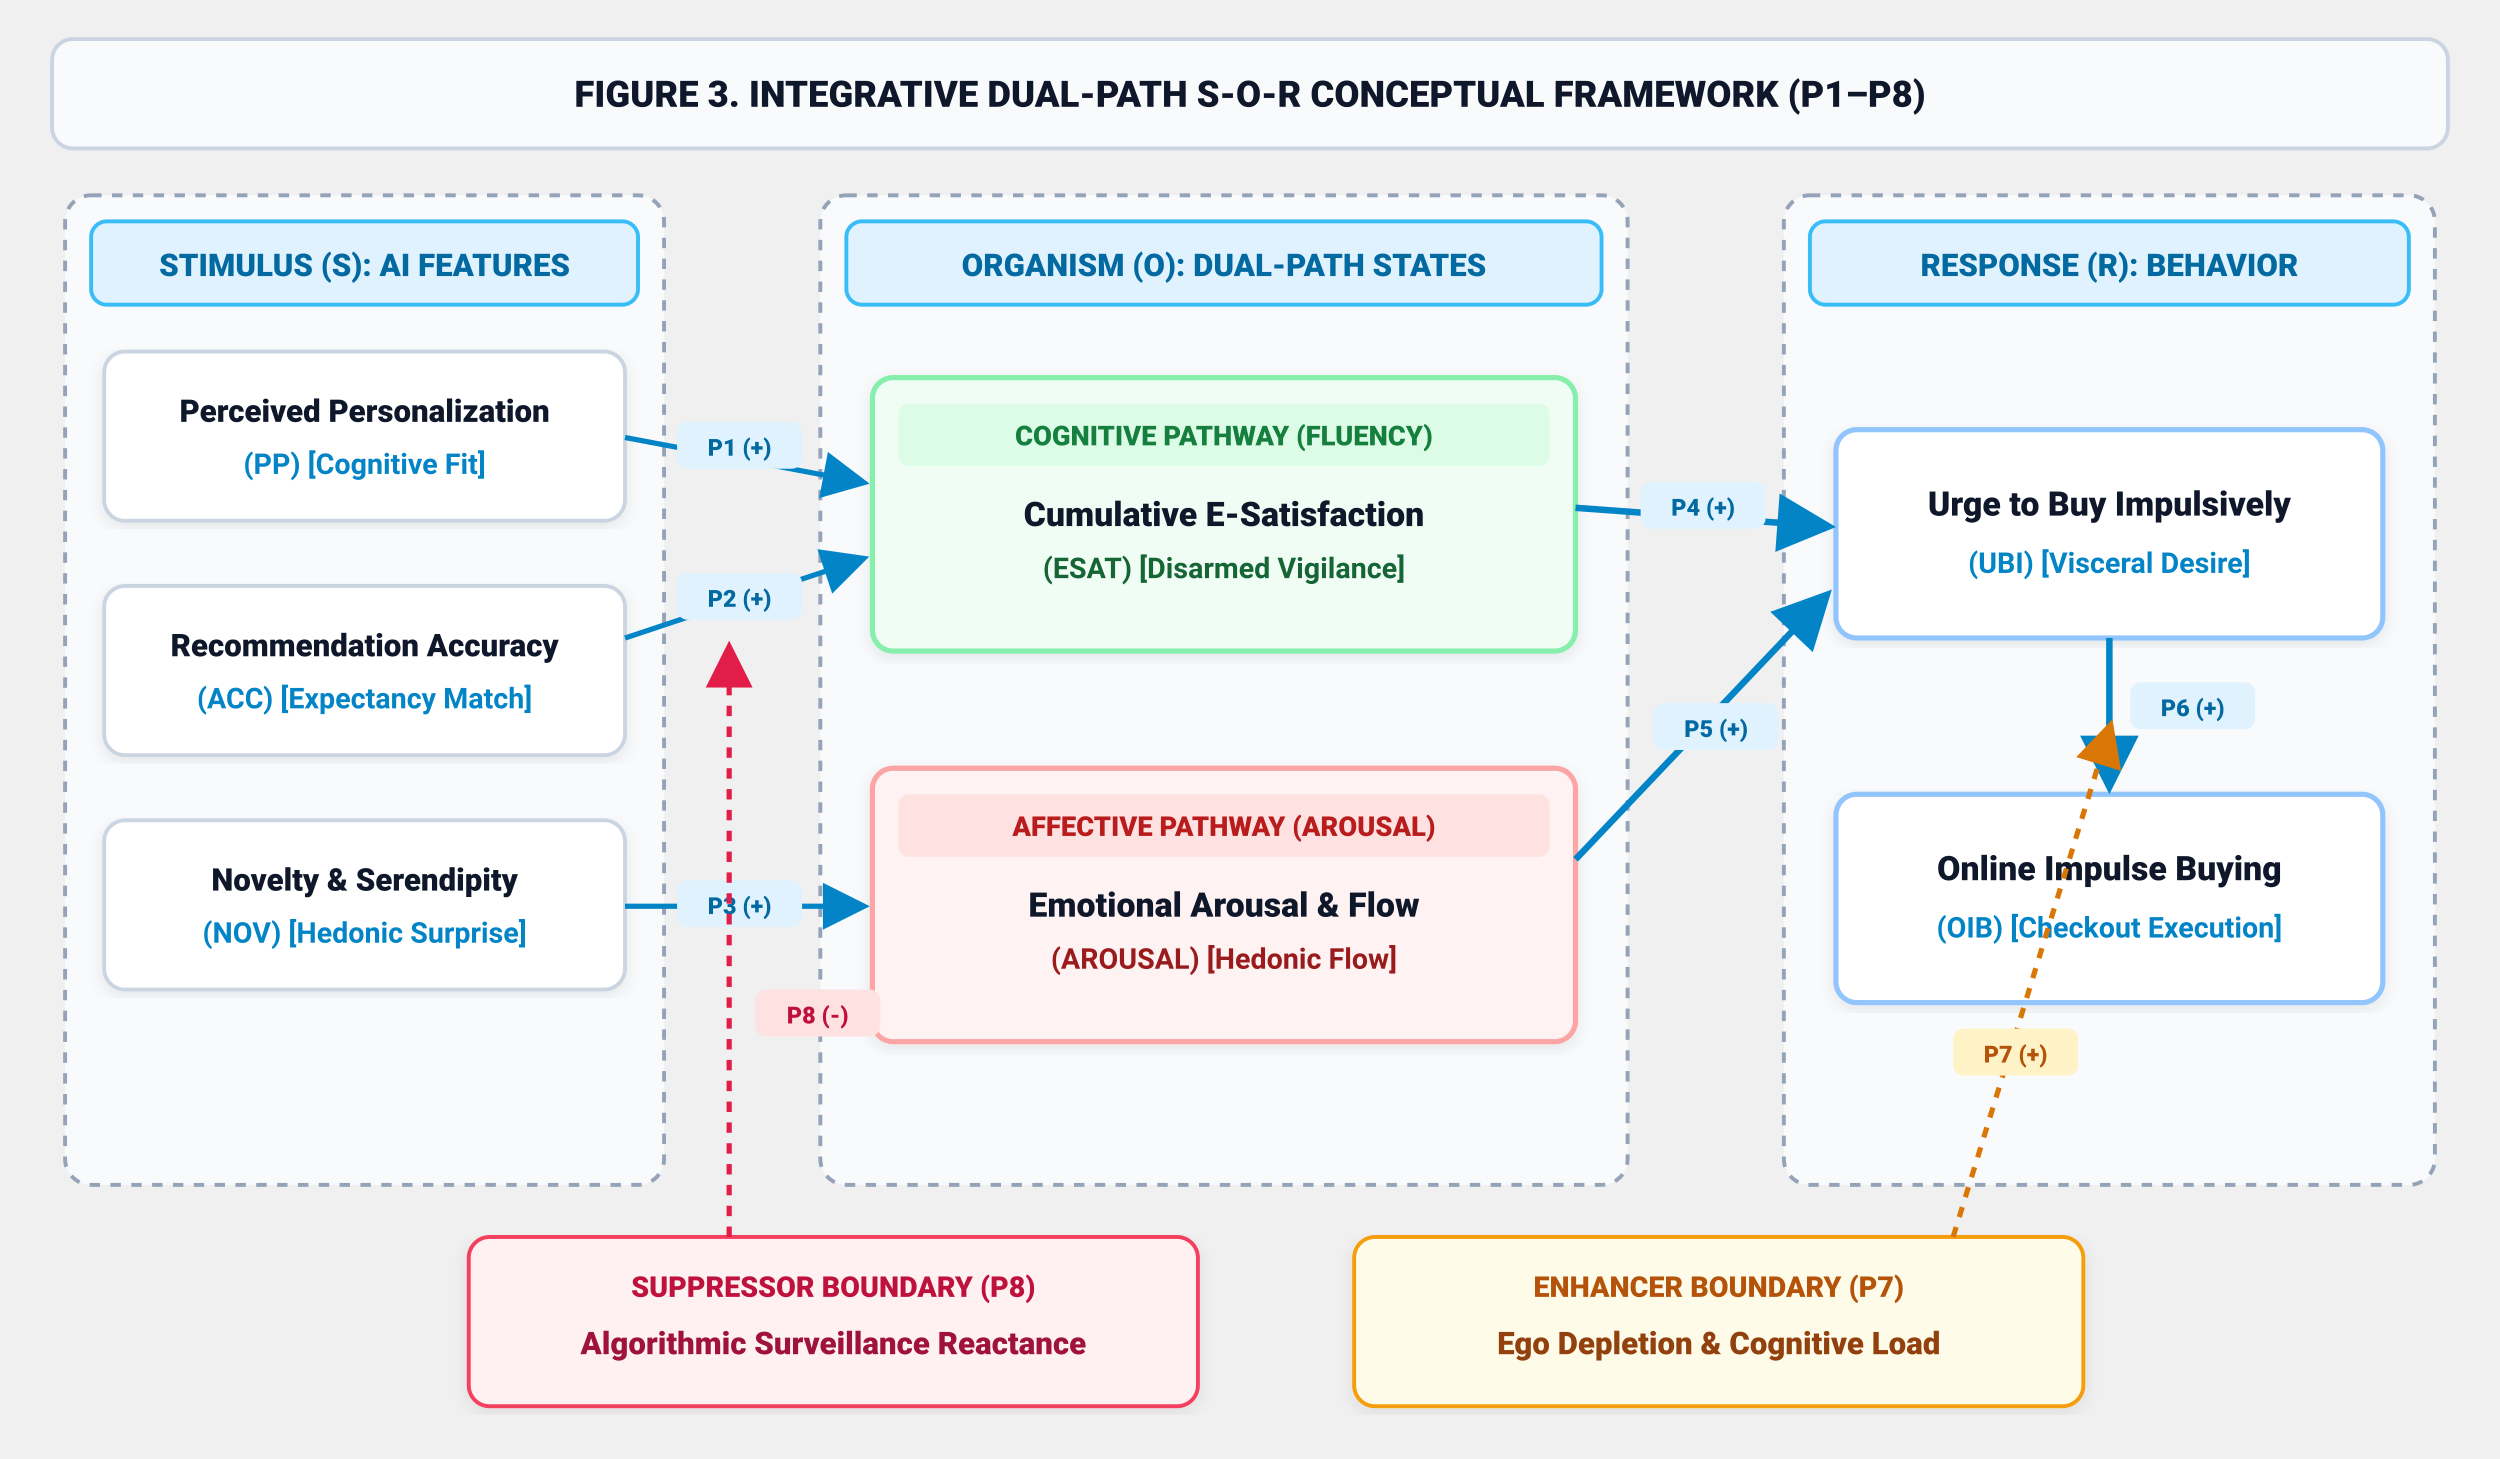
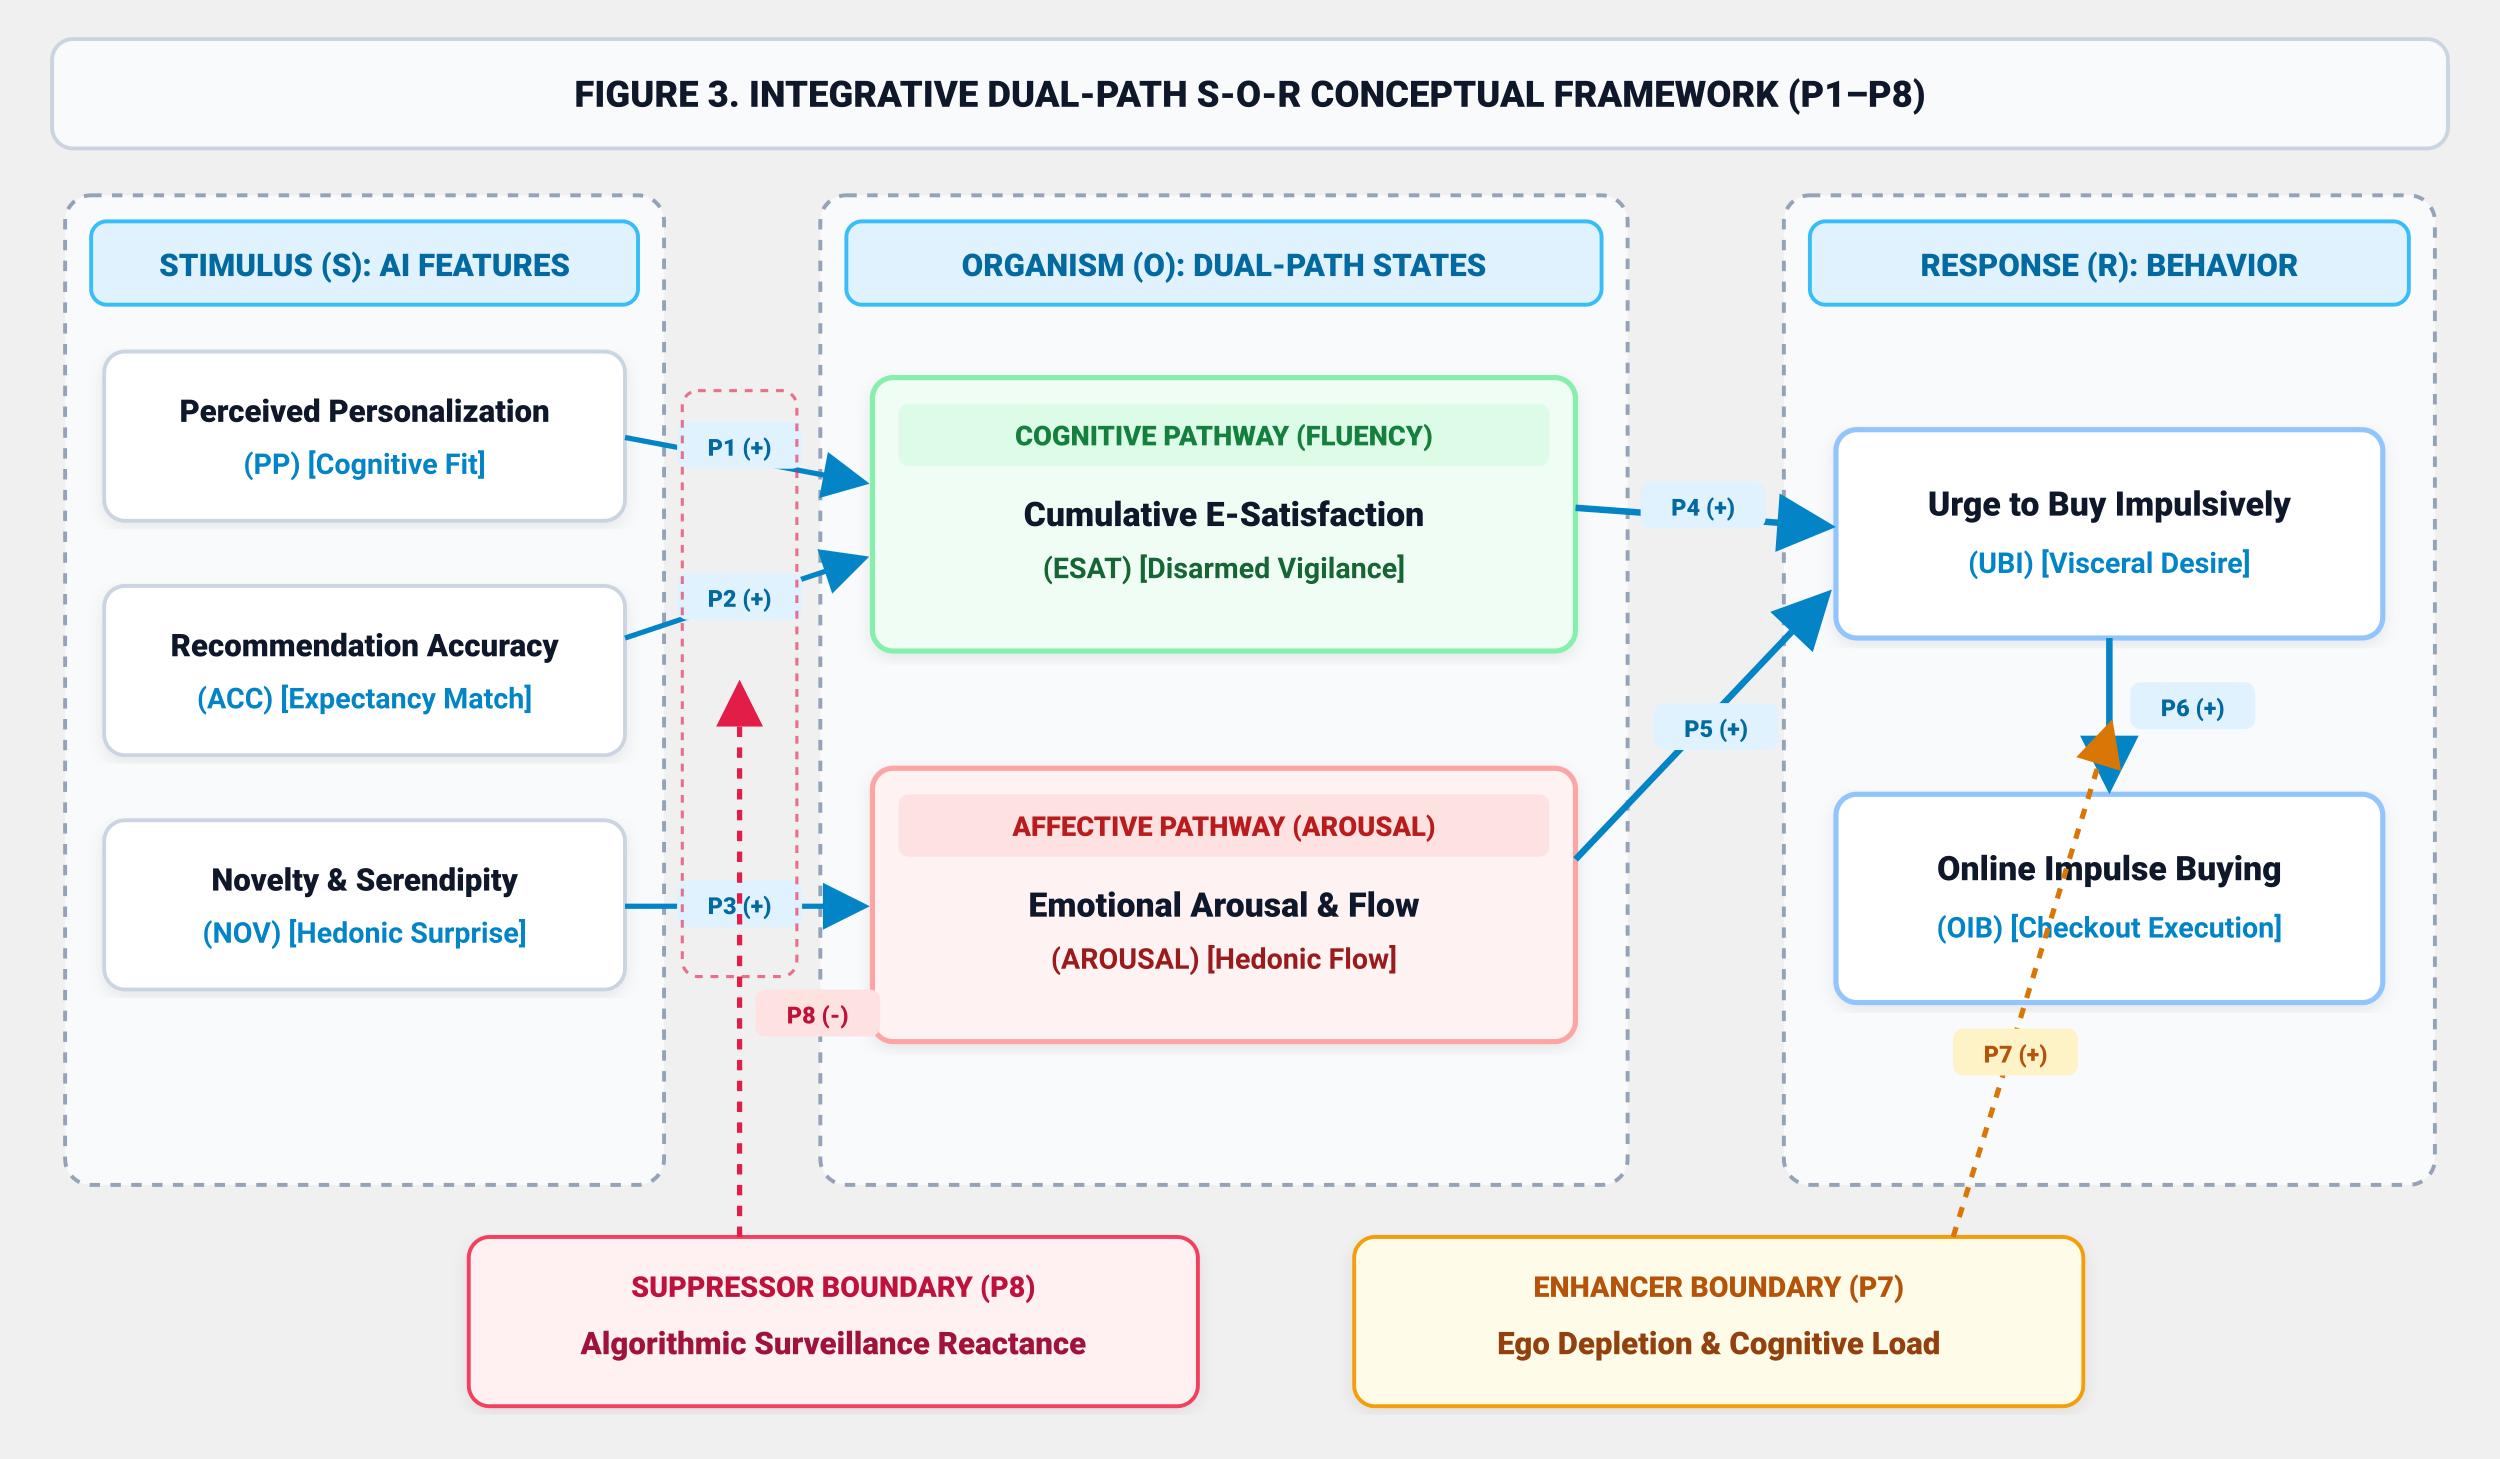
<svg xmlns="http://www.w3.org/2000/svg" viewBox="0 0 960 560" width="100%" height="auto" style="font-family:'Plus Jakarta Sans',-apple-system,BlinkMacSystemFont,Segoe UI,Roboto,sans-serif; background:#ffffff;">
  <defs>
    <marker id="marr" markerWidth="9" markerHeight="9" refX="7" refY="4.5" orient="auto">
      <path d="M 0 0 L 9 4.5 L 0 9 Z" fill="#0284c7" />
    </marker>
    <marker id="marr-orange" markerWidth="9" markerHeight="9" refX="7" refY="4.5" orient="auto">
      <path d="M 0 0 L 9 4.5 L 0 9 Z" fill="#d97706" />
    </marker>
    <marker id="marr-rose" markerWidth="9" markerHeight="9" refX="7" refY="4.5" orient="auto">
      <path d="M 0 0 L 9 4.5 L 0 9 Z" fill="#e11d48" />
    </marker>
    <filter id="mshadow" x="-5%" y="-5%" width="110%" height="110%">
      <feDropShadow dx="0" dy="2" stdDeviation="3" flood-opacity="0.08" />
    </filter>
  </defs>
  <rect x="20" y="15" width="920" height="42" rx="8" fill="#f8fafc" stroke="#cbd5e1" stroke-width="1.5" />
  <text x="480" y="41" text-anchor="middle" font-size="14" font-weight="800" fill="#0f172a">FIGURE 3. INTEGRATIVE DUAL-PATH S-O-R CONCEPTUAL FRAMEWORK (P1–P8)</text>
  <rect x="25" y="75" width="230" height="380" rx="10" fill="#f8fafc" stroke="#94a3b8" stroke-width="1.5" stroke-dasharray="4,4" />
  <rect x="35" y="85" width="210" height="32" rx="6" fill="#e0f2fe" stroke="#38bdf8" stroke-width="1.5" />
  <text x="140" y="106" text-anchor="middle" font-size="12" font-weight="800" fill="#0369a1">STIMULUS (S): AI FEATURES</text>
  <rect x="315" y="75" width="310" height="380" rx="10" fill="#f8fafc" stroke="#94a3b8" stroke-width="1.5" stroke-dasharray="4,4" />
  <rect x="325" y="85" width="290" height="32" rx="6" fill="#e0f2fe" stroke="#38bdf8" stroke-width="1.5" />
  <text x="470" y="106" text-anchor="middle" font-size="12" font-weight="800" fill="#0369a1">ORGANISM (O): DUAL-PATH STATES</text>
  <rect x="685" y="75" width="250" height="380" rx="10" fill="#f8fafc" stroke="#94a3b8" stroke-width="1.5" stroke-dasharray="4,4" />
  <rect x="695" y="85" width="230" height="32" rx="6" fill="#e0f2fe" stroke="#38bdf8" stroke-width="1.5" />
  <text x="810" y="106" text-anchor="middle" font-size="12" font-weight="800" fill="#0369a1">RESPONSE (R): BEHAVIOR</text>
  <rect x="40" y="135" width="200" height="65" rx="8" fill="#ffffff" stroke="#cbd5e1" stroke-width="1.5" filter="url(#mshadow)" />
  <text x="140" y="162" text-anchor="middle" font-size="12" font-weight="800" fill="#0f172a">Perceived Personalization</text>
  <text x="140" y="182" text-anchor="middle" font-size="11" font-weight="600" fill="#0284c7">(PP) [Cognitive Fit]</text>
  <rect x="40" y="225" width="200" height="65" rx="8" fill="#ffffff" stroke="#cbd5e1" stroke-width="1.5" filter="url(#mshadow)" />
  <text x="140" y="252" text-anchor="middle" font-size="12" font-weight="800" fill="#0f172a">Recommendation Accuracy</text>
  <text x="140" y="272" text-anchor="middle" font-size="11" font-weight="600" fill="#0284c7">(ACC) [Expectancy Match]</text>
  <rect x="40" y="315" width="200" height="65" rx="8" fill="#ffffff" stroke="#cbd5e1" stroke-width="1.5" filter="url(#mshadow)" />
  <text x="140" y="342" text-anchor="middle" font-size="12" font-weight="800" fill="#0f172a">Novelty &amp; Serendipity</text>
  <text x="140" y="362" text-anchor="middle" font-size="11" font-weight="600" fill="#0284c7">(NOV) [Hedonic Surprise]</text>
  <rect x="335" y="145" width="270" height="105" rx="8" fill="#f0fdf4" stroke="#86efac" stroke-width="2" filter="url(#mshadow)" />
  <rect x="345" y="155" width="250" height="24" rx="4" fill="#dcfce7" />
  <text x="470" y="171" text-anchor="middle" font-size="10.5" font-weight="800" fill="#15803d">COGNITIVE PATHWAY (FLUENCY)</text>
  <text x="470" y="202" text-anchor="middle" font-size="13" font-weight="800" fill="#0f172a">Cumulative E-Satisfaction</text>
  <text x="470" y="222" text-anchor="middle" font-size="11" font-weight="600" fill="#166534">(ESAT) [Disarmed Vigilance]</text>
  <rect x="335" y="295" width="270" height="105" rx="8" fill="#fef2f2" stroke="#fca5a5" stroke-width="2" filter="url(#mshadow)" />
  <rect x="345" y="305" width="250" height="24" rx="4" fill="#fee2e2" />
  <text x="470" y="321" text-anchor="middle" font-size="10.5" font-weight="800" fill="#b91c1c">AFFECTIVE PATHWAY (AROUSAL)</text>
  <text x="470" y="352" text-anchor="middle" font-size="13" font-weight="800" fill="#0f172a">Emotional Arousal &amp; Flow</text>
  <text x="470" y="372" text-anchor="middle" font-size="11" font-weight="600" fill="#991b1b">(AROUSAL) [Hedonic Flow]</text>
  <rect x="705" y="165" width="210" height="80" rx="8" fill="#ffffff" stroke="#93c5fd" stroke-width="2" filter="url(#mshadow)" />
  <text x="810" y="198" text-anchor="middle" font-size="13" font-weight="800" fill="#0f172a">Urge to Buy Impulsively</text>
  <text x="810" y="220" text-anchor="middle" font-size="11" font-weight="600" fill="#0284c7">(UBI) [Visceral Desire]</text>
  <rect x="705" y="305" width="210" height="80" rx="8" fill="#ffffff" stroke="#93c5fd" stroke-width="2" filter="url(#mshadow)" />
  <text x="810" y="338" text-anchor="middle" font-size="13" font-weight="800" fill="#0f172a">Online Impulse Buying</text>
  <text x="810" y="360" text-anchor="middle" font-size="11" font-weight="600" fill="#0284c7">(OIB) [Checkout Execution]</text>
  <line x1="240" y1="168" x2="330" y2="185" stroke="#0284c7" stroke-width="2" marker-end="url(#marr)" />
  <rect x="260" y="162" width="48" height="18" rx="4" fill="#e0f2fe" />
  <text x="284" y="175" text-anchor="middle" font-size="9" font-weight="800" fill="#0369a1">P1 (+)</text>
  <line x1="240" y1="245" x2="330" y2="215" stroke="#0284c7" stroke-width="2" marker-end="url(#marr)" />
  <rect x="260" y="220" width="48" height="18" rx="4" fill="#e0f2fe" />
  <text x="284" y="233" text-anchor="middle" font-size="9" font-weight="800" fill="#0369a1">P2 (+)</text>
  <line x1="240" y1="348" x2="330" y2="348" stroke="#0284c7" stroke-width="2" marker-end="url(#marr)" />
  <rect x="260" y="338" width="48" height="18" rx="4" fill="#e0f2fe" />
  <text x="284" y="351" text-anchor="middle" font-size="9" font-weight="800" fill="#0369a1">P3 (+)</text>
  <line x1="605" y1="195" x2="700" y2="202" stroke="#0284c7" stroke-width="2.5" marker-end="url(#marr)" />
  <rect x="630" y="185" width="48" height="18" rx="4" fill="#e0f2fe" />
  <text x="654" y="198" text-anchor="middle" font-size="9" font-weight="800" fill="#0369a1">P4 (+)</text>
  <line x1="605" y1="330" x2="700" y2="230" stroke="#0284c7" stroke-width="2.5" marker-end="url(#marr)" />
  <rect x="635" y="270" width="48" height="18" rx="4" fill="#e0f2fe" />
  <text x="659" y="283" text-anchor="middle" font-size="9" font-weight="800" fill="#0369a1">P5 (+)</text>
  <line x1="810" y1="245" x2="810" y2="300" stroke="#0284c7" stroke-width="2.5" marker-end="url(#marr)" />
  <rect x="818" y="262" width="48" height="18" rx="4" fill="#e0f2fe" />
  <text x="842" y="275" text-anchor="middle" font-size="9" font-weight="800" fill="#0369a1">P6 (+)</text>
  <rect x="180" y="475" width="280" height="65" rx="8" fill="#fff1f2" stroke="#f43f5e" stroke-width="1.5" filter="url(#mshadow)" />
  <text x="320" y="498" text-anchor="middle" font-size="11" font-weight="800" fill="#be123c">SUPPRESSOR BOUNDARY (P8)</text>
  <text x="320" y="520" text-anchor="middle" font-size="12" font-weight="800" fill="#9f1239">Algorithmic Surveillance Reactance</text>
-   <line x1="280" y1="475" x2="280" y2="250" stroke="#e11d48" stroke-width="2" stroke-dasharray="4,4" marker-end="url(#marr-rose)" />
+   <line x1="284" y1="475" x2="284" y2="265" stroke="#e11d48" stroke-width="2" stroke-dasharray="4,4" marker-end="url(#marr-rose)" />
+   <rect x="262" y="150" width="44" height="225" rx="6" fill="none" stroke="#e11d48" stroke-width="1.2" stroke-dasharray="3,3" opacity="0.6" />
  <rect x="290" y="380" width="48" height="18" rx="4" fill="#fee2e2" />
  <text x="314" y="393" text-anchor="middle" font-size="9" font-weight="800" fill="#be123c">P8 (-)</text>
  <rect x="520" y="475" width="280" height="65" rx="8" fill="#fefce8" stroke="#f59e0b" stroke-width="1.5" filter="url(#mshadow)" />
  <text x="660" y="498" text-anchor="middle" font-size="11" font-weight="800" fill="#b45309">ENHANCER BOUNDARY (P7)</text>
  <text x="660" y="520" text-anchor="middle" font-size="12" font-weight="800" fill="#92400e">Ego Depletion &amp; Cognitive Load</text>
  <line x1="750" y1="475" x2="810" y2="280" stroke="#d97706" stroke-width="2" stroke-dasharray="4,4" marker-end="url(#marr-orange)" />
  <rect x="750" y="395" width="48" height="18" rx="4" fill="#fef3c7" />
  <text x="774" y="408" text-anchor="middle" font-size="9" font-weight="800" fill="#b45309">P7 (+)</text>
</svg>
